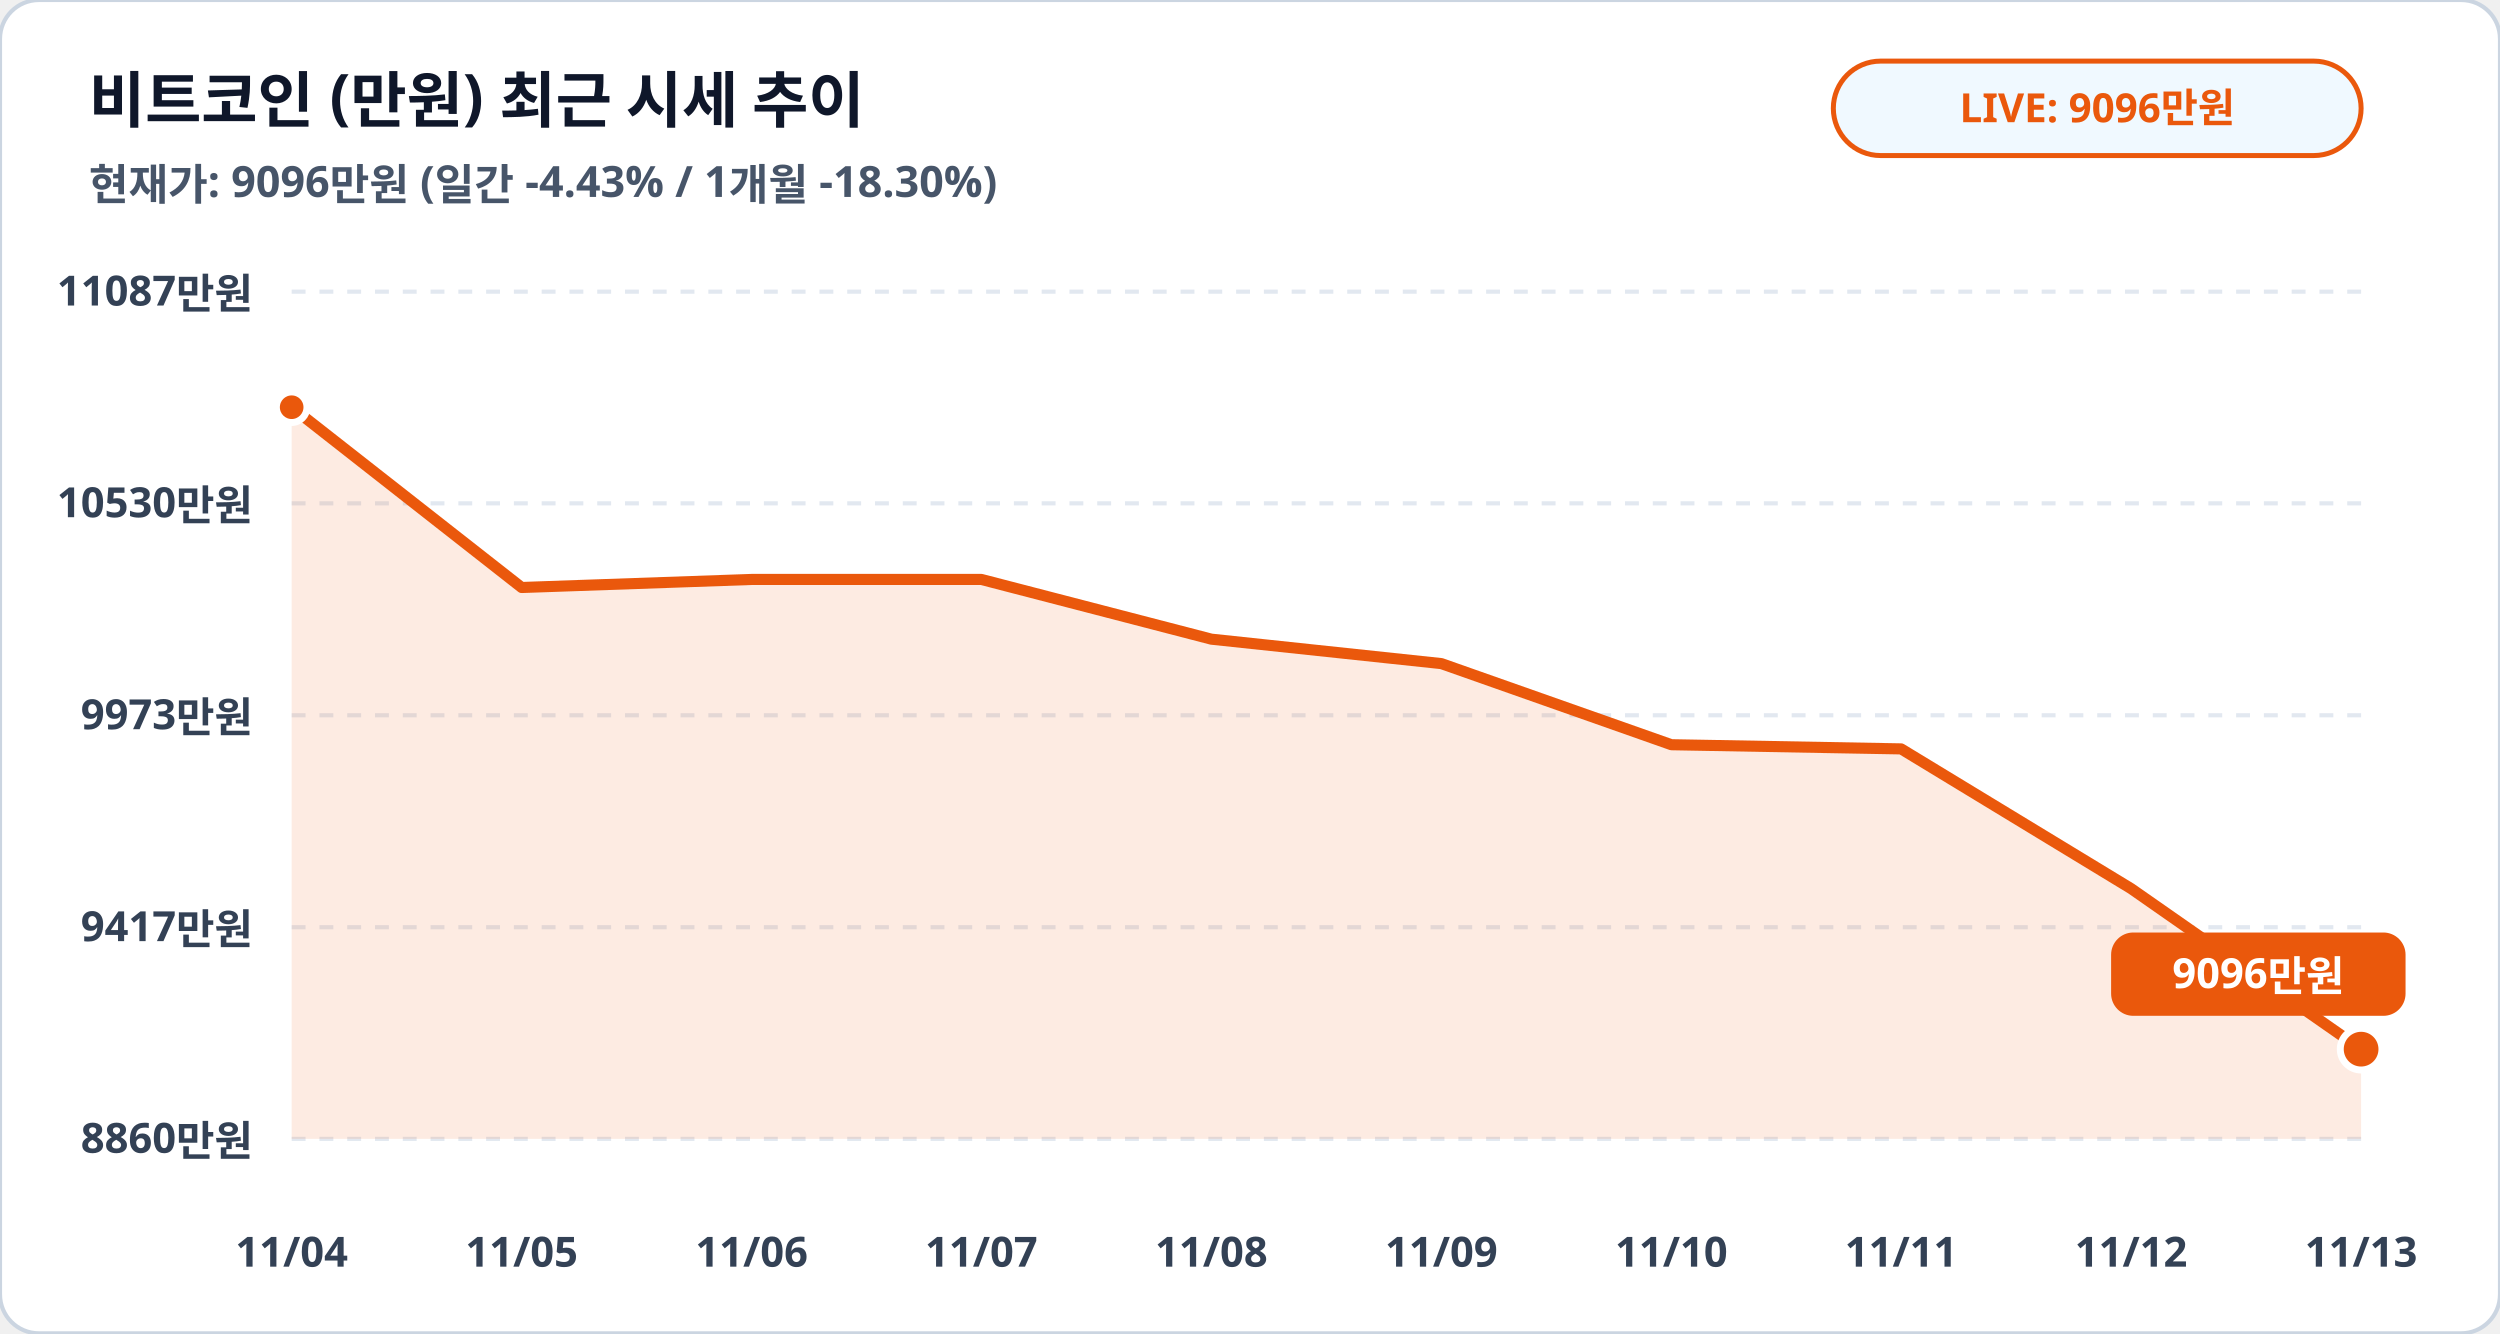
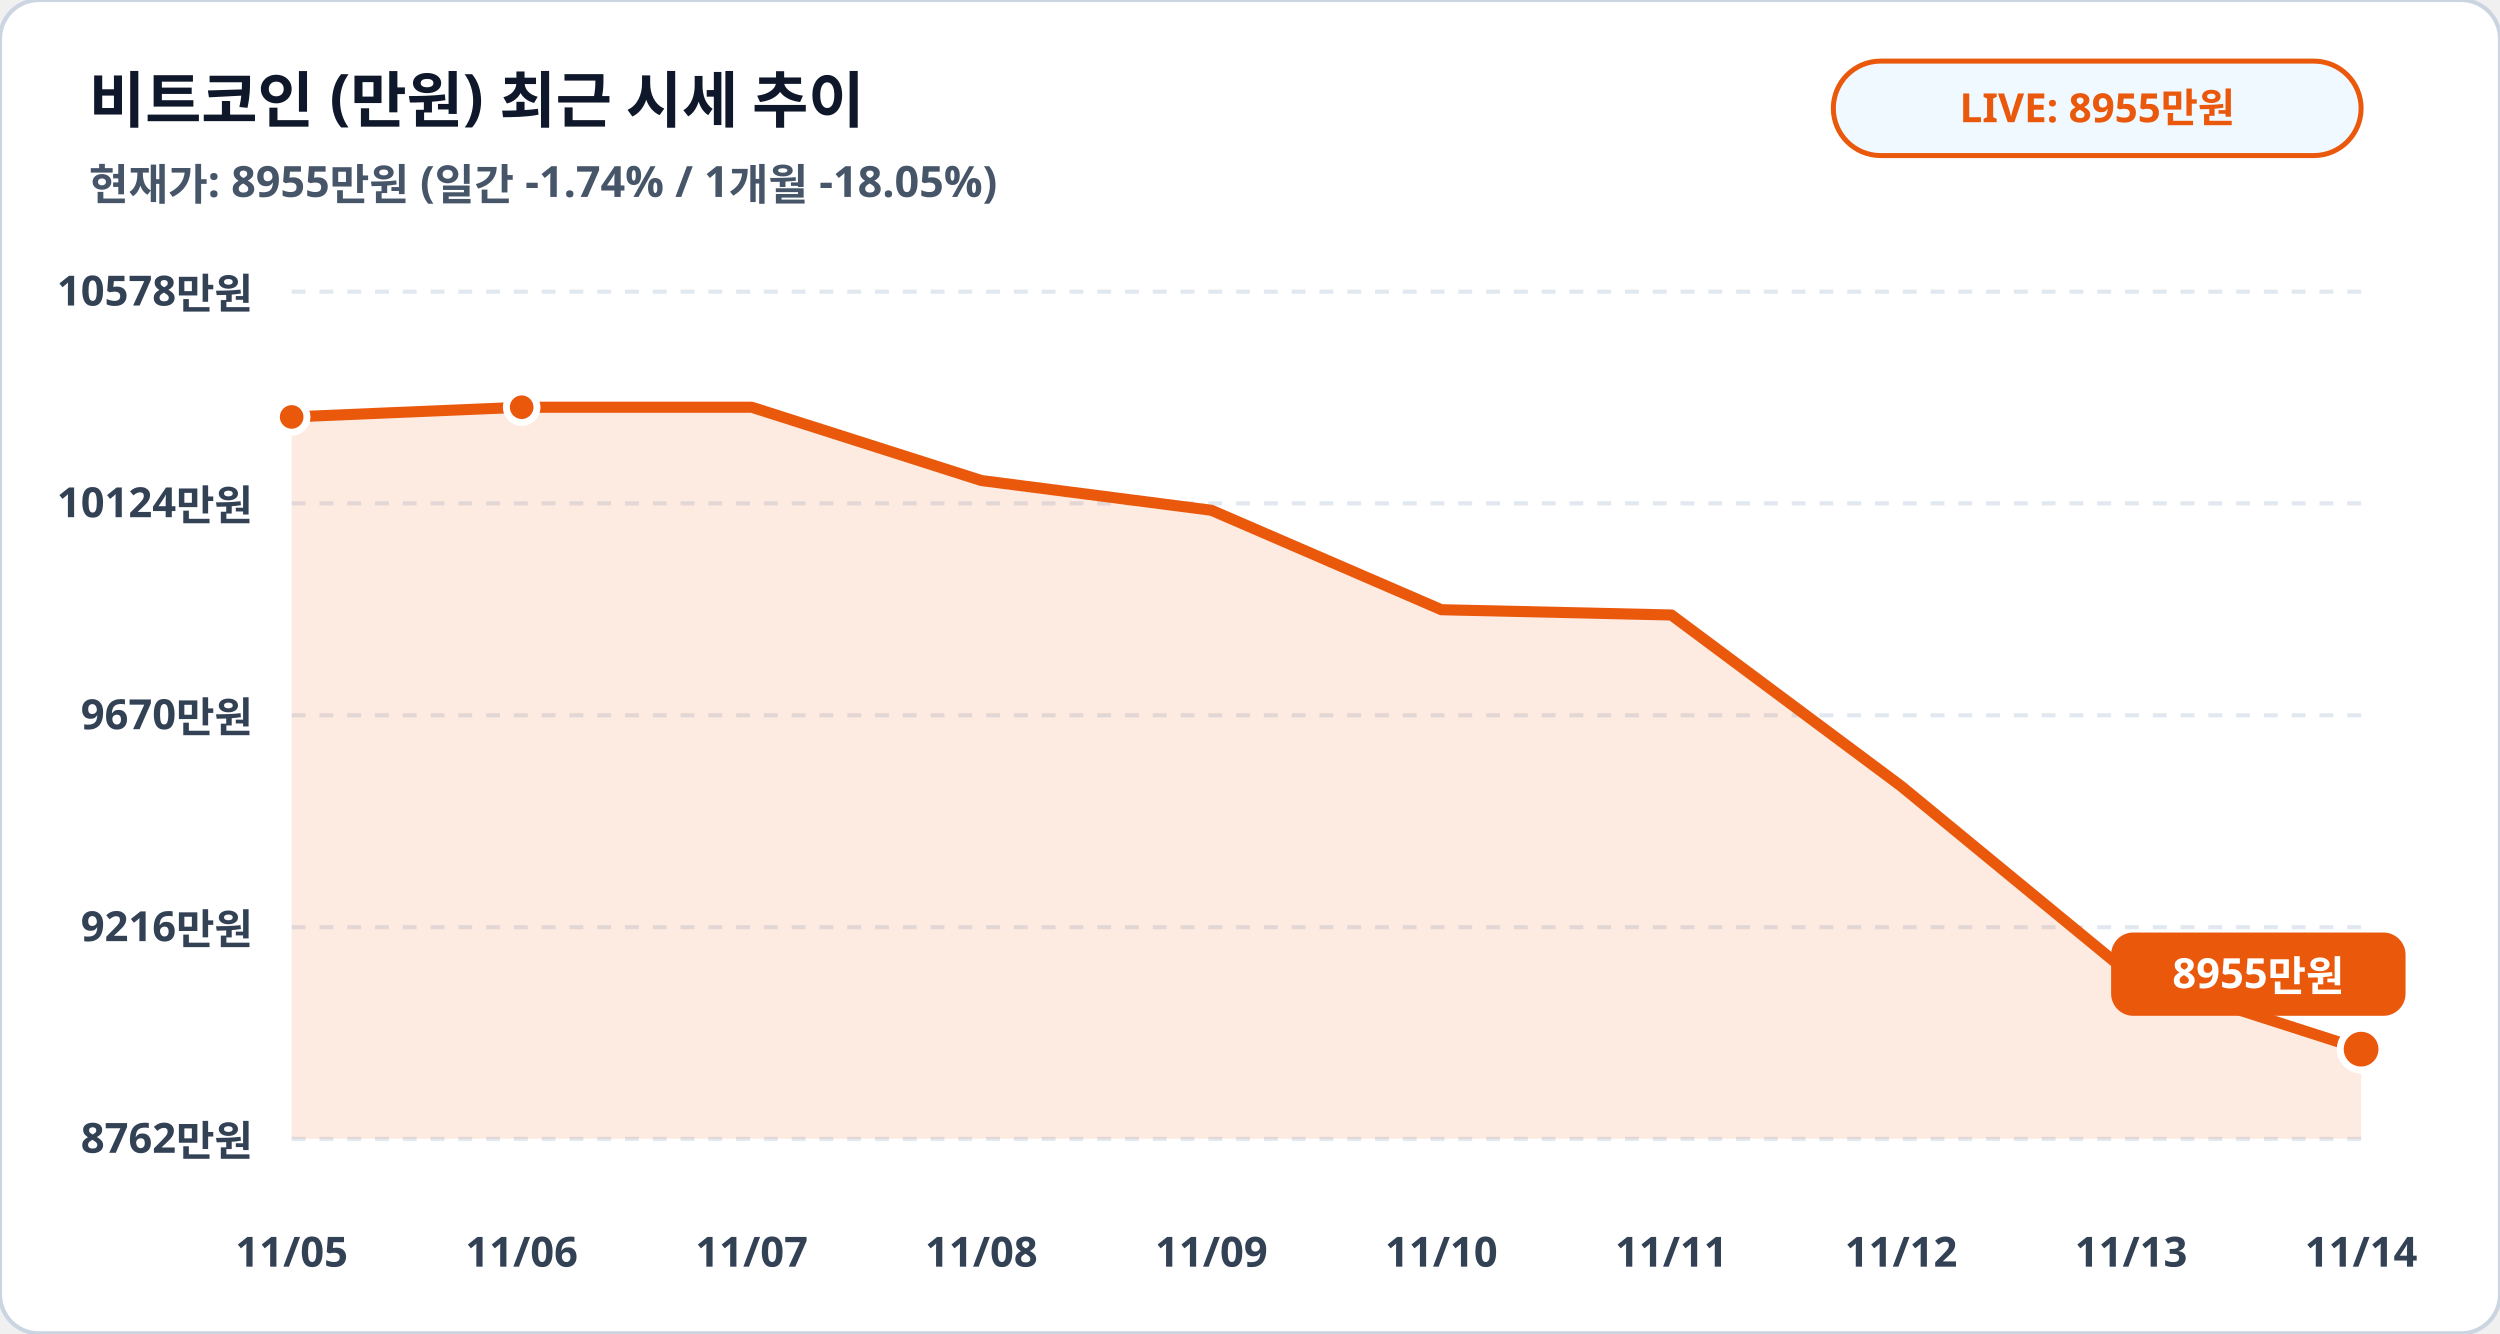
<svg xmlns="http://www.w3.org/2000/svg" viewBox="0 0 900 480" width="100%" height="100%">
  <rect width="900" height="480" rx="14" fill="#ffffff" stroke="#cbd5e1" stroke-width="1.5" />
  <text x="32" y="44" fill="#0f172a" font-family="Pretendard, sans-serif" font-size="22" font-weight="900">비트코인 (만원) 최근 시세 추이</text>
-   <text x="32" y="72" fill="#475569" font-family="Pretendard, sans-serif" font-size="15.5" font-weight="600">현재가: 9096만원 (일간 -4.43% / 1개월 -18.30%)</text>
+   <text x="32" y="72" fill="#475569" font-family="Pretendard, sans-serif" font-size="15.5" font-weight="600">현재가: 8955만원 (일간 -1.74% / 1개월 -18.05%)</text>
  <rect x="660" y="22" width="190" height="34" rx="17" fill="#f0f9ff" stroke="#ea580c" stroke-width="1.8" />
-   <text x="755" y="44" fill="#ea580c" font-family="Pretendard, sans-serif" font-size="14.5" font-weight="800" text-anchor="middle">LIVE: 9096만원</text>
+   <text x="755" y="44" fill="#ea580c" font-family="Pretendard, sans-serif" font-size="14.5" font-weight="800" text-anchor="middle">LIVE: 8955만원</text>
  <line x1="105" y1="105.0" x2="850" y2="105.0" stroke="#e2e8f0" stroke-width="1.5" stroke-dasharray="5,5" />
-   <text x="91" y="110.0" fill="#334155" font-family="Pretendard, sans-serif" font-size="15" font-weight="700" text-anchor="end">11087만원</text>
+   <text x="91" y="110.0" fill="#334155" font-family="Pretendard, sans-serif" font-size="15" font-weight="700" text-anchor="end">10578만원</text>
  <line x1="105" y1="181.2" x2="850" y2="181.2" stroke="#e2e8f0" stroke-width="1.5" stroke-dasharray="5,5" />
-   <text x="91" y="186.2" fill="#334155" font-family="Pretendard, sans-serif" font-size="15" font-weight="700" text-anchor="end">10530만원</text>
+   <text x="91" y="186.2" fill="#334155" font-family="Pretendard, sans-serif" font-size="15" font-weight="700" text-anchor="end">10124만원</text>
  <line x1="105" y1="257.5" x2="850" y2="257.5" stroke="#e2e8f0" stroke-width="1.5" stroke-dasharray="5,5" />
-   <text x="91" y="262.5" fill="#334155" font-family="Pretendard, sans-serif" font-size="15" font-weight="700" text-anchor="end">9973만원</text>
+   <text x="91" y="262.5" fill="#334155" font-family="Pretendard, sans-serif" font-size="15" font-weight="700" text-anchor="end">9670만원</text>
  <line x1="105" y1="333.8" x2="850" y2="333.8" stroke="#e2e8f0" stroke-width="1.5" stroke-dasharray="5,5" />
-   <text x="91" y="338.8" fill="#334155" font-family="Pretendard, sans-serif" font-size="15" font-weight="700" text-anchor="end">9417만원</text>
+   <text x="91" y="338.8" fill="#334155" font-family="Pretendard, sans-serif" font-size="15" font-weight="700" text-anchor="end">9216만원</text>
  <line x1="105" y1="410.0" x2="850" y2="410.0" stroke="#e2e8f0" stroke-width="1.5" stroke-dasharray="5,5" />
-   <text x="91" y="415.0" fill="#334155" font-family="Pretendard, sans-serif" font-size="15" font-weight="700" text-anchor="end">8860만원</text>
-   <polygon points="105.0,410.0 105.0,146.6 187.8,211.5 270.6,208.6 353.3,208.6 436.1,230.1 518.9,238.9 601.7,268.1 684.4,269.6 767.2,319.9 850.0,377.7 850.0,410.0" fill="#ea580c" fill-opacity="0.12" />
-   <polyline fill="none" stroke="#ea580c" stroke-width="4" stroke-linecap="round" stroke-linejoin="round" points="105.0,146.6 187.8,211.5 270.6,208.6 353.3,208.6 436.1,230.1 518.9,238.9 601.7,268.1 684.4,269.6 767.2,319.9 850.0,377.7" />
-   <circle cx="105.0" cy="146.6" r="5.5" fill="#ea580c" stroke="#ffffff" stroke-width="2.5" />
+   <text x="91" y="415.0" fill="#334155" font-family="Pretendard, sans-serif" font-size="15" font-weight="700" text-anchor="end">8762만원</text>
+   <polygon points="105.0,410.0 105.0,150.1 187.8,146.6 270.6,146.6 353.3,173.0 436.1,183.7 518.9,219.5 601.7,221.4 684.4,283.0 767.2,351.1 850.0,377.7 850.0,410.0" fill="#ea580c" fill-opacity="0.12" />
+   <polyline fill="none" stroke="#ea580c" stroke-width="4" stroke-linecap="round" stroke-linejoin="round" points="105.0,150.1 187.8,146.6 270.6,146.6 353.3,173.0 436.1,183.7 518.9,219.5 601.7,221.4 684.4,283.0 767.2,351.1 850.0,377.7" />
+   <circle cx="105.0" cy="150.1" r="5.5" fill="#ea580c" stroke="#ffffff" stroke-width="2.5" />
+   <circle cx="187.8" cy="146.6" r="5.5" fill="#ea580c" stroke="#ffffff" stroke-width="2.5" />
  <circle cx="850.0" cy="377.7" r="7.5" fill="#ea580c" stroke="#ffffff" stroke-width="2.5" />
  <rect x="760.0" y="335.7" width="106" height="30" rx="8" fill="#ea580c" />
-   <text x="813.0" y="355.7" fill="#ffffff" font-family="Pretendard, sans-serif" font-size="15" font-weight="800" text-anchor="middle">9096만원</text>
-   <text x="105.0" y="456" fill="#334155" font-family="Pretendard, sans-serif" font-size="15" font-weight="700" text-anchor="middle">11/04</text>
-   <text x="187.8" y="456" fill="#334155" font-family="Pretendard, sans-serif" font-size="15" font-weight="700" text-anchor="middle">11/05</text>
-   <text x="270.6" y="456" fill="#334155" font-family="Pretendard, sans-serif" font-size="15" font-weight="700" text-anchor="middle">11/06</text>
-   <text x="353.3" y="456" fill="#334155" font-family="Pretendard, sans-serif" font-size="15" font-weight="700" text-anchor="middle">11/07</text>
-   <text x="436.1" y="456" fill="#334155" font-family="Pretendard, sans-serif" font-size="15" font-weight="700" text-anchor="middle">11/08</text>
-   <text x="518.9" y="456" fill="#334155" font-family="Pretendard, sans-serif" font-size="15" font-weight="700" text-anchor="middle">11/09</text>
-   <text x="601.7" y="456" fill="#334155" font-family="Pretendard, sans-serif" font-size="15" font-weight="700" text-anchor="middle">11/10</text>
-   <text x="684.4" y="456" fill="#334155" font-family="Pretendard, sans-serif" font-size="15" font-weight="700" text-anchor="middle">11/11</text>
-   <text x="767.2" y="456" fill="#334155" font-family="Pretendard, sans-serif" font-size="15" font-weight="700" text-anchor="middle">11/12</text>
-   <text x="850.0" y="456" fill="#334155" font-family="Pretendard, sans-serif" font-size="15" font-weight="700" text-anchor="middle">11/13</text>
+   <text x="813.0" y="355.7" fill="#ffffff" font-family="Pretendard, sans-serif" font-size="15" font-weight="800" text-anchor="middle">8955만원</text>
+   <text x="105.0" y="456" fill="#334155" font-family="Pretendard, sans-serif" font-size="15" font-weight="700" text-anchor="middle">11/05</text>
+   <text x="187.8" y="456" fill="#334155" font-family="Pretendard, sans-serif" font-size="15" font-weight="700" text-anchor="middle">11/06</text>
+   <text x="270.6" y="456" fill="#334155" font-family="Pretendard, sans-serif" font-size="15" font-weight="700" text-anchor="middle">11/07</text>
+   <text x="353.3" y="456" fill="#334155" font-family="Pretendard, sans-serif" font-size="15" font-weight="700" text-anchor="middle">11/08</text>
+   <text x="436.1" y="456" fill="#334155" font-family="Pretendard, sans-serif" font-size="15" font-weight="700" text-anchor="middle">11/09</text>
+   <text x="518.9" y="456" fill="#334155" font-family="Pretendard, sans-serif" font-size="15" font-weight="700" text-anchor="middle">11/10</text>
+   <text x="601.7" y="456" fill="#334155" font-family="Pretendard, sans-serif" font-size="15" font-weight="700" text-anchor="middle">11/11</text>
+   <text x="684.4" y="456" fill="#334155" font-family="Pretendard, sans-serif" font-size="15" font-weight="700" text-anchor="middle">11/12</text>
+   <text x="767.2" y="456" fill="#334155" font-family="Pretendard, sans-serif" font-size="15" font-weight="700" text-anchor="middle">11/13</text>
+   <text x="850.0" y="456" fill="#334155" font-family="Pretendard, sans-serif" font-size="15" font-weight="700" text-anchor="middle">11/14</text>
</svg>
